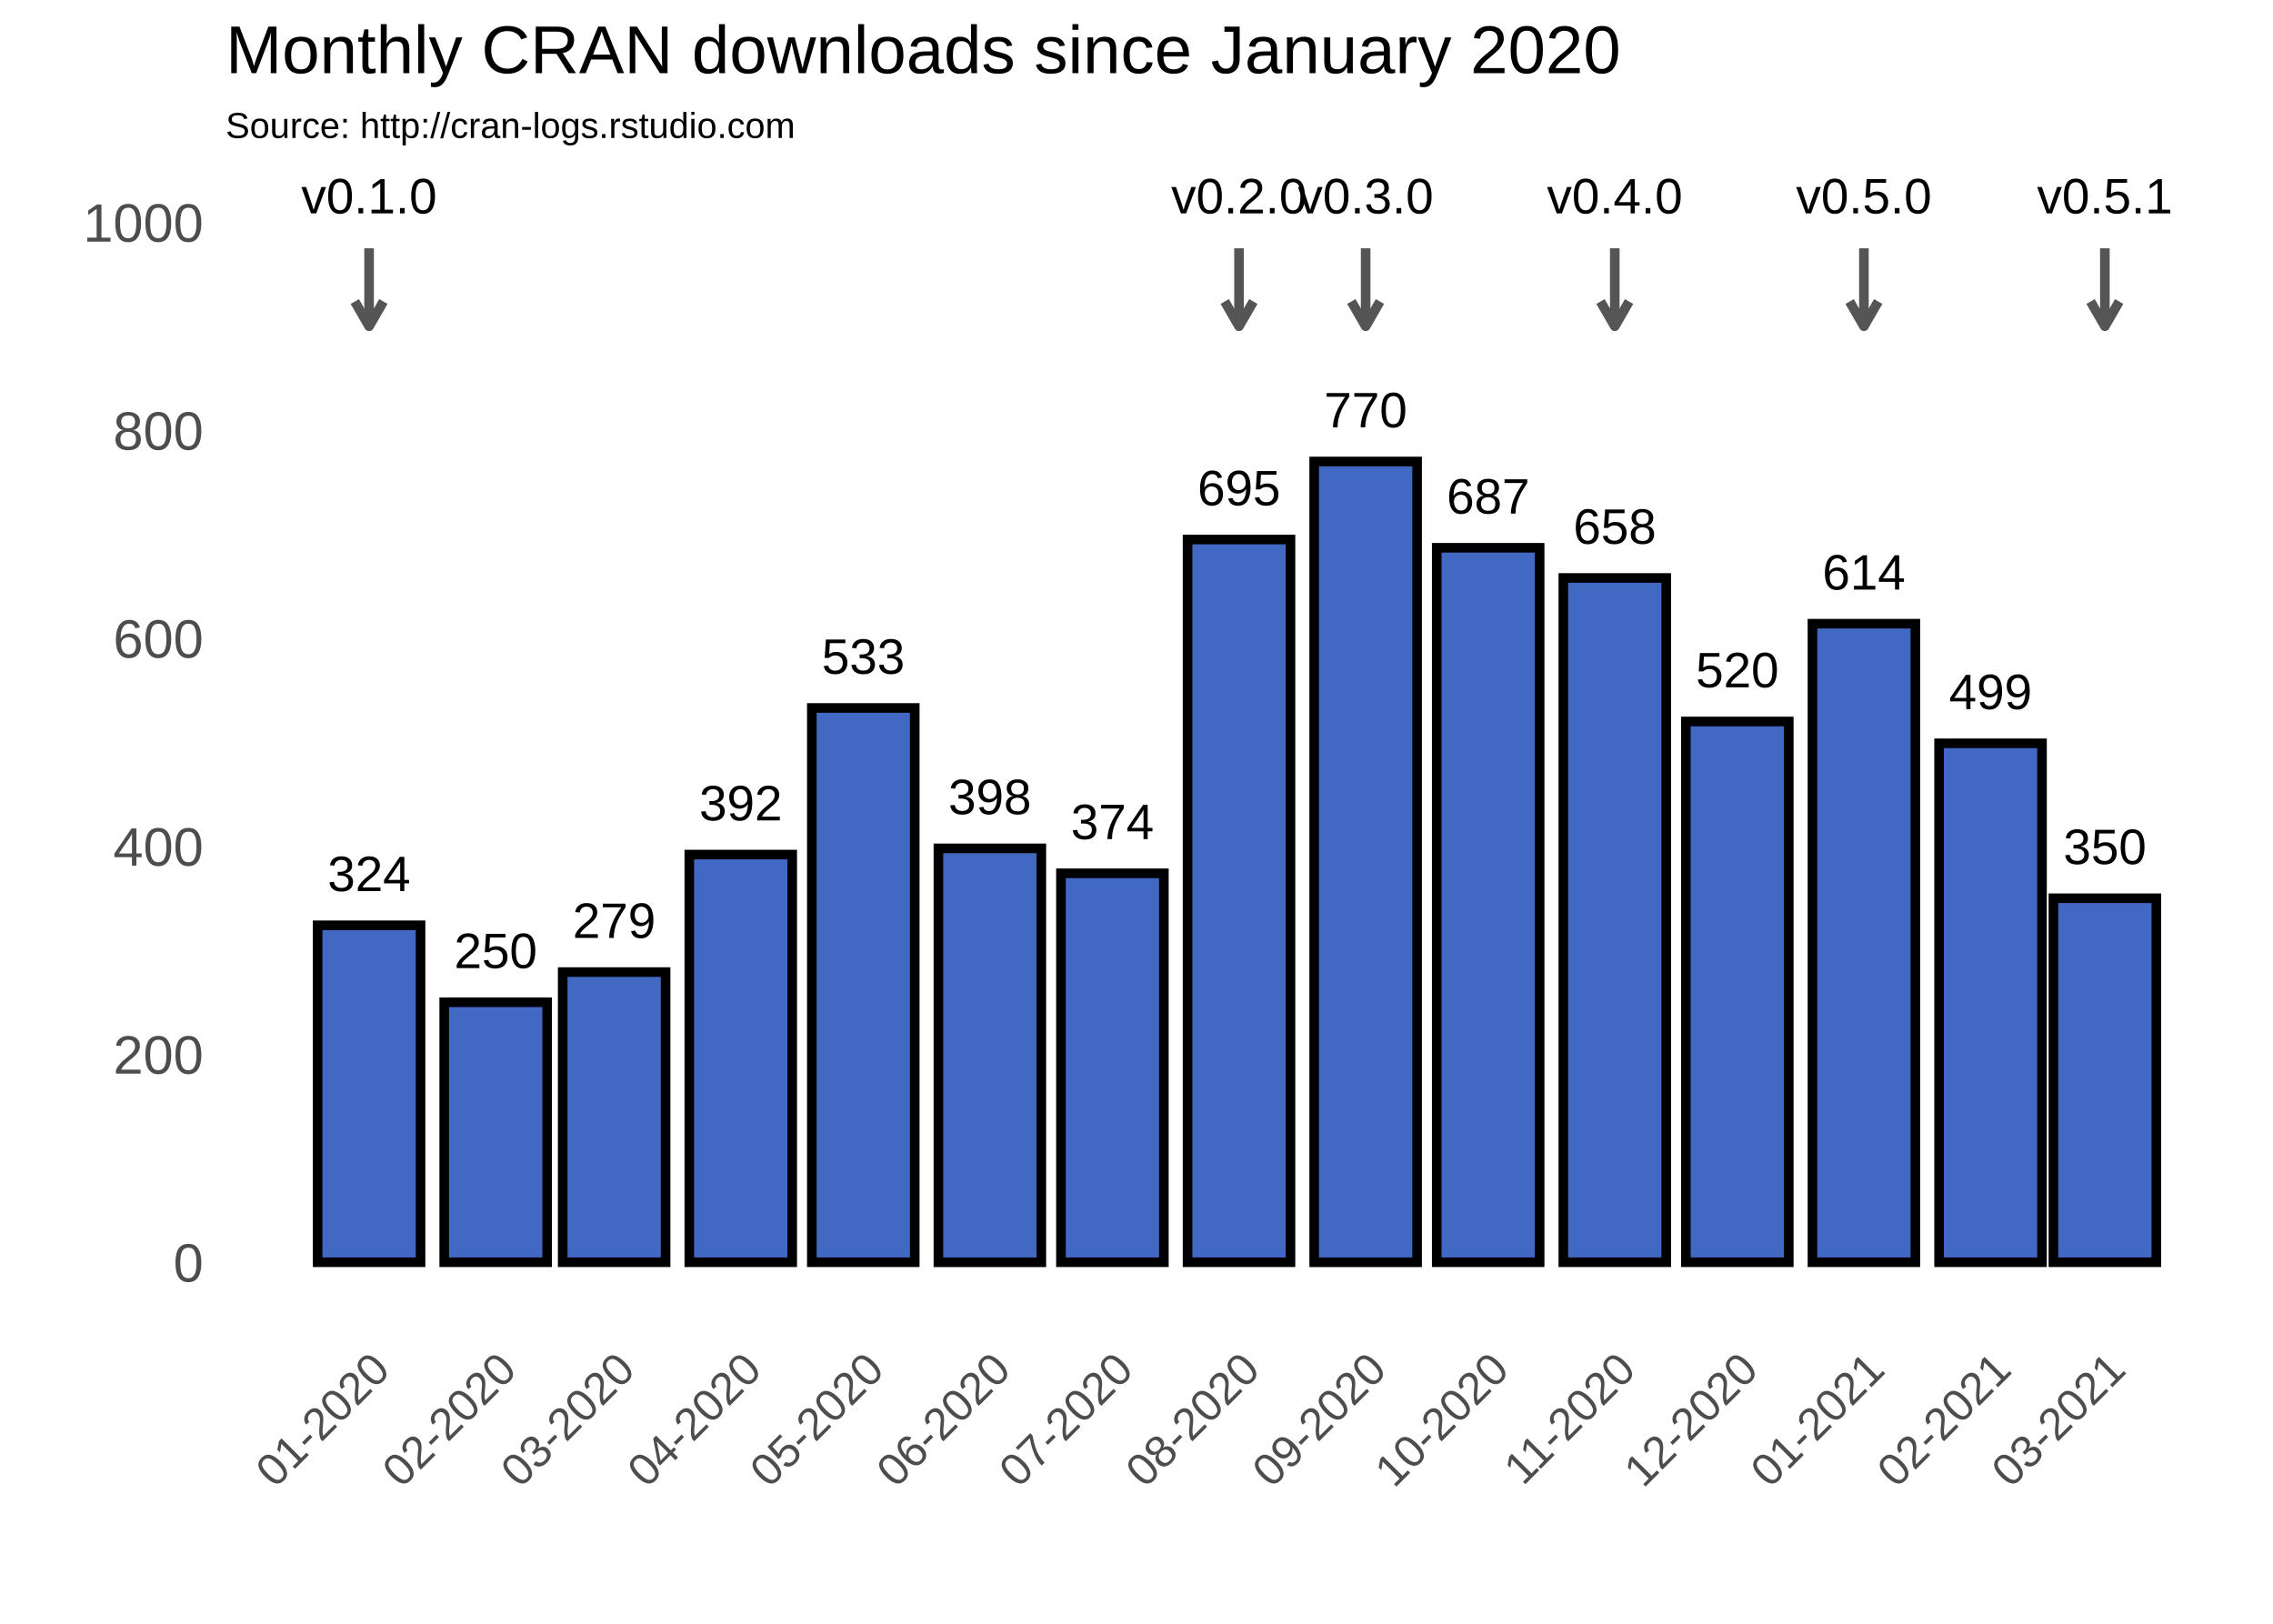
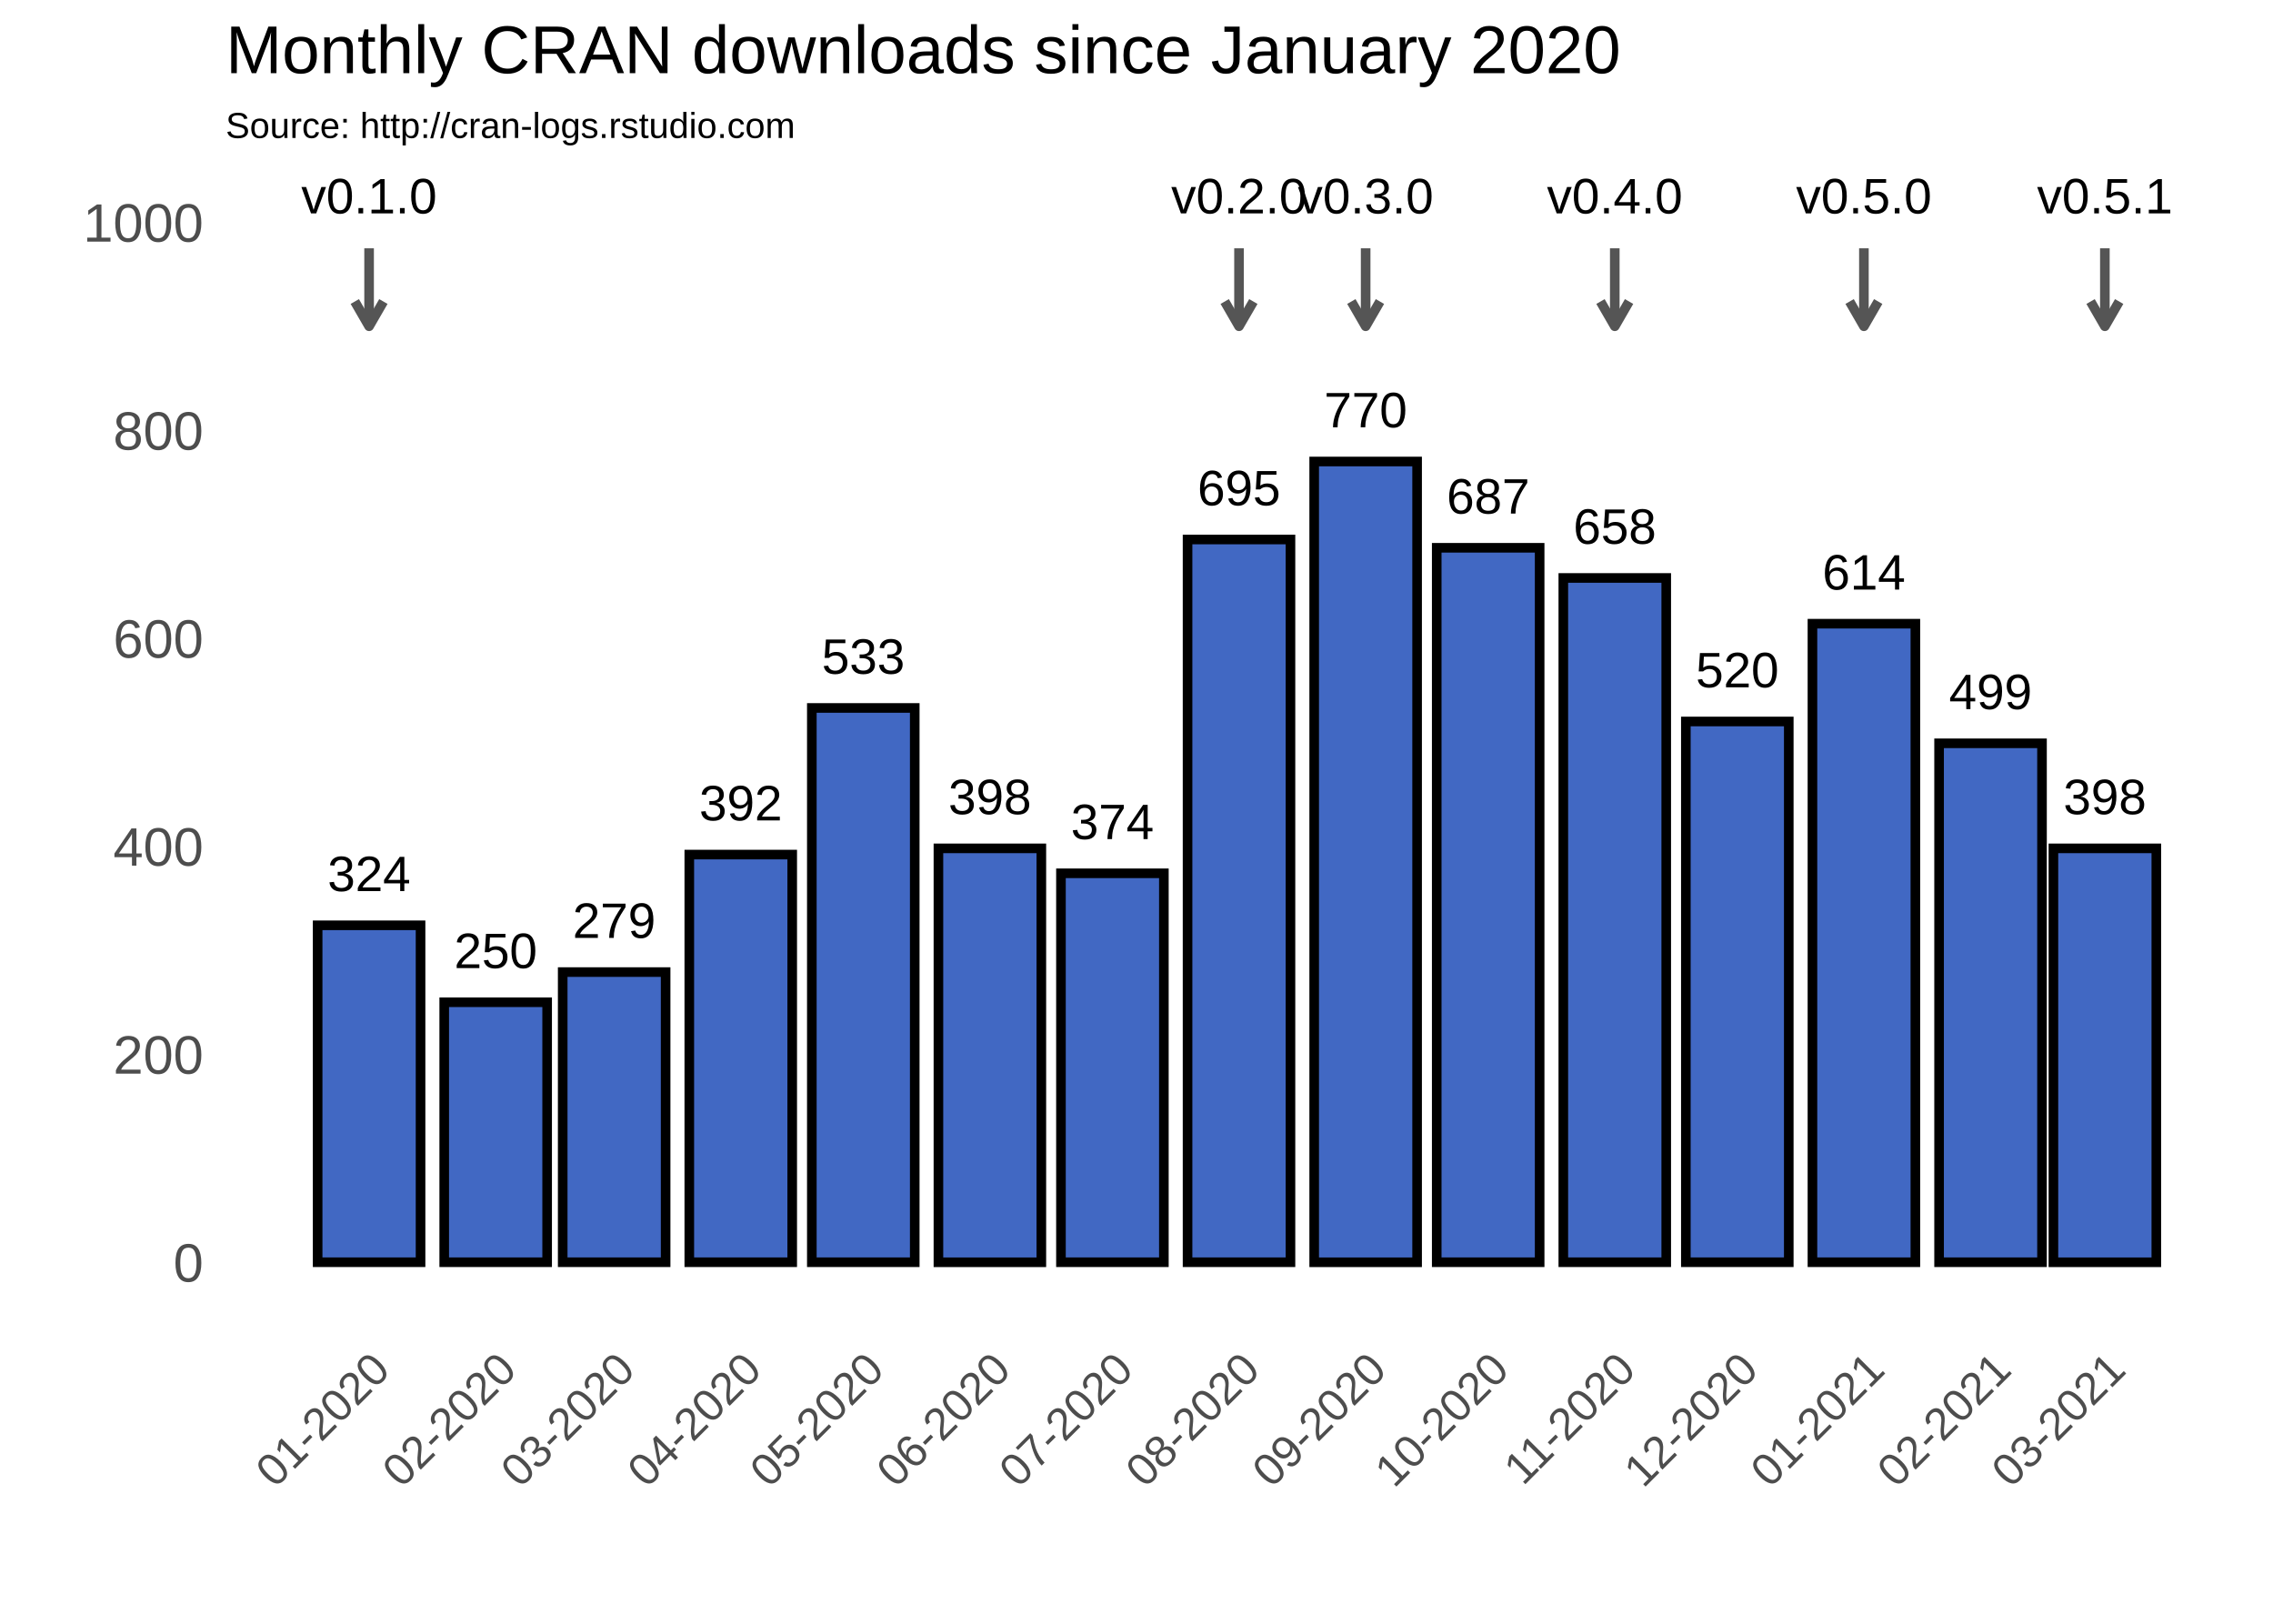
<svg xmlns="http://www.w3.org/2000/svg" class="svglite" width="504.00pt" height="360.00pt" viewBox="0 0 504.00 360.00">
  <defs>
    <style type="text/css">
    .svglite line, .svglite polyline, .svglite polygon, .svglite path, .svglite rect, .svglite circle {
      fill: none;
      stroke: #000000;
      stroke-linecap: round;
      stroke-linejoin: round;
      stroke-miterlimit: 10.00;
    }
  </style>
  </defs>
  <rect width="100%" height="100%" style="stroke: none; fill: #FFFFFF;" />
  <defs>
    <clipPath id="cpMC4wMHw1MDQuMDB8MC4wMHwzNjAuMDA=">
      <rect x="0.00" y="0.00" width="504.00" height="360.00" />
    </clipPath>
  </defs>
  <g clip-path="url(#cpMC4wMHw1MDQuMDB8MC4wMHwzNjAuMDA=)">
    <rect x="0.00" y="0.00" width="504.00" height="360.00" style="stroke-width: 1.07; stroke: #FFFFFF; fill: #FFFFFF;" />
  </g>
  <defs>
    <clipPath id="cpNTAuMDR8NDk4LjUyfDM3Ljc2fDI5MS4zOA==">
      <rect x="50.04" y="37.76" width="448.48" height="253.62" />
    </clipPath>
  </defs>
  <g clip-path="url(#cpNTAuMDR8NDk4LjUyfDM3Ljc2fDI5MS4zOA==)">
    <polyline points="50.04,256.79 498.52,256.79 " style="stroke-width: 0.53; stroke: #FFFFFF; stroke-linecap: butt;" />
    <polyline points="50.04,210.68 498.52,210.68 " style="stroke-width: 0.53; stroke: #FFFFFF; stroke-linecap: butt;" />
    <polyline points="50.04,164.57 498.52,164.57 " style="stroke-width: 0.53; stroke: #FFFFFF; stroke-linecap: butt;" />
    <polyline points="50.04,118.46 498.52,118.46 " style="stroke-width: 0.53; stroke: #FFFFFF; stroke-linecap: butt;" />
    <polyline points="50.04,72.34 498.52,72.34 " style="stroke-width: 0.53; stroke: #FFFFFF; stroke-linecap: butt;" />
    <polyline points="53.77,291.38 53.77,37.76 " style="stroke-width: 0.53; stroke: #FFFFFF; stroke-linecap: butt;" />
    <polyline points="67.80,291.38 67.80,37.76 " style="stroke-width: 0.53; stroke: #FFFFFF; stroke-linecap: butt;" />
    <polyline points="95.88,291.38 95.88,37.76 " style="stroke-width: 0.53; stroke: #FFFFFF; stroke-linecap: butt;" />
    <polyline points="123.04,291.38 123.04,37.76 " style="stroke-width: 0.53; stroke: #FFFFFF; stroke-linecap: butt;" />
    <polyline points="150.21,291.38 150.21,37.76 " style="stroke-width: 0.53; stroke: #FFFFFF; stroke-linecap: butt;" />
    <polyline points="177.83,291.38 177.83,37.76 " style="stroke-width: 0.53; stroke: #FFFFFF; stroke-linecap: butt;" />
    <polyline points="205.46,291.38 205.46,37.76 " style="stroke-width: 0.53; stroke: #FFFFFF; stroke-linecap: butt;" />
    <polyline points="233.08,291.38 233.08,37.76 " style="stroke-width: 0.53; stroke: #FFFFFF; stroke-linecap: butt;" />
    <polyline points="260.70,291.38 260.70,37.76 " style="stroke-width: 0.53; stroke: #FFFFFF; stroke-linecap: butt;" />
    <polyline points="288.77,291.38 288.77,37.76 " style="stroke-width: 0.53; stroke: #FFFFFF; stroke-linecap: butt;" />
    <polyline points="316.39,291.38 316.39,37.76 " style="stroke-width: 0.53; stroke: #FFFFFF; stroke-linecap: butt;" />
    <polyline points="344.01,291.38 344.01,37.76 " style="stroke-width: 0.53; stroke: #FFFFFF; stroke-linecap: butt;" />
    <polyline points="371.64,291.38 371.64,37.76 " style="stroke-width: 0.53; stroke: #FFFFFF; stroke-linecap: butt;" />
    <polyline points="399.26,291.38 399.26,37.76 " style="stroke-width: 0.53; stroke: #FFFFFF; stroke-linecap: butt;" />
    <polyline points="427.33,291.38 427.33,37.76 " style="stroke-width: 0.53; stroke: #FFFFFF; stroke-linecap: butt;" />
    <polyline points="454.05,291.38 454.05,37.76 " style="stroke-width: 0.53; stroke: #FFFFFF; stroke-linecap: butt;" />
    <polyline points="480.76,291.38 480.76,37.76 " style="stroke-width: 0.53; stroke: #FFFFFF; stroke-linecap: butt;" />
    <polyline points="494.80,291.38 494.80,37.76 " style="stroke-width: 0.53; stroke: #FFFFFF; stroke-linecap: butt;" />
    <polyline points="50.04,279.85 498.52,279.85 " style="stroke-width: 1.07; stroke: #FFFFFF; stroke-linecap: butt;" />
    <polyline points="50.04,233.74 498.52,233.74 " style="stroke-width: 1.07; stroke: #FFFFFF; stroke-linecap: butt;" />
    <polyline points="50.04,187.63 498.52,187.63 " style="stroke-width: 1.07; stroke: #FFFFFF; stroke-linecap: butt;" />
    <polyline points="50.04,141.51 498.52,141.51 " style="stroke-width: 1.07; stroke: #FFFFFF; stroke-linecap: butt;" />
    <polyline points="50.04,95.40 498.52,95.40 " style="stroke-width: 1.07; stroke: #FFFFFF; stroke-linecap: butt;" />
    <polyline points="50.04,49.29 498.52,49.29 " style="stroke-width: 1.07; stroke: #FFFFFF; stroke-linecap: butt;" />
    <polyline points="81.84,291.38 81.84,37.76 " style="stroke-width: 1.07; stroke: #FFFFFF; stroke-linecap: butt;" />
    <polyline points="109.91,291.38 109.91,37.76 " style="stroke-width: 1.07; stroke: #FFFFFF; stroke-linecap: butt;" />
    <polyline points="136.18,291.38 136.18,37.76 " style="stroke-width: 1.07; stroke: #FFFFFF; stroke-linecap: butt;" />
    <polyline points="164.25,291.38 164.25,37.76 " style="stroke-width: 1.07; stroke: #FFFFFF; stroke-linecap: butt;" />
    <polyline points="191.42,291.38 191.42,37.76 " style="stroke-width: 1.07; stroke: #FFFFFF; stroke-linecap: butt;" />
    <polyline points="219.49,291.38 219.49,37.76 " style="stroke-width: 1.07; stroke: #FFFFFF; stroke-linecap: butt;" />
    <polyline points="246.66,291.38 246.66,37.76 " style="stroke-width: 1.07; stroke: #FFFFFF; stroke-linecap: butt;" />
    <polyline points="274.73,291.38 274.73,37.76 " style="stroke-width: 1.07; stroke: #FFFFFF; stroke-linecap: butt;" />
    <polyline points="302.81,291.38 302.81,37.76 " style="stroke-width: 1.07; stroke: #FFFFFF; stroke-linecap: butt;" />
    <polyline points="329.98,291.38 329.98,37.76 " style="stroke-width: 1.07; stroke: #FFFFFF; stroke-linecap: butt;" />
    <polyline points="358.05,291.38 358.05,37.76 " style="stroke-width: 1.07; stroke: #FFFFFF; stroke-linecap: butt;" />
    <polyline points="385.22,291.38 385.22,37.76 " style="stroke-width: 1.07; stroke: #FFFFFF; stroke-linecap: butt;" />
    <polyline points="413.29,291.38 413.29,37.76 " style="stroke-width: 1.07; stroke: #FFFFFF; stroke-linecap: butt;" />
    <polyline points="441.37,291.38 441.37,37.76 " style="stroke-width: 1.07; stroke: #FFFFFF; stroke-linecap: butt;" />
    <polyline points="466.72,291.38 466.72,37.76 " style="stroke-width: 1.07; stroke: #FFFFFF; stroke-linecap: butt;" />
    <rect x="70.43" y="205.15" width="22.82" height="74.70" style="stroke-width: 2.13; stroke-linecap: square; stroke-linejoin: miter; fill: #4168C3;" />
    <rect x="98.50" y="222.21" width="22.82" height="57.64" style="stroke-width: 2.13; stroke-linecap: square; stroke-linejoin: miter; fill: #4168C3;" />
    <rect x="124.77" y="215.52" width="22.82" height="64.33" style="stroke-width: 2.13; stroke-linecap: square; stroke-linejoin: miter; fill: #4168C3;" />
    <rect x="152.84" y="189.47" width="22.82" height="90.38" style="stroke-width: 2.13; stroke-linecap: square; stroke-linejoin: miter; fill: #4168C3;" />
    <rect x="180.01" y="156.96" width="22.82" height="122.89" style="stroke-width: 2.13; stroke-linecap: square; stroke-linejoin: miter; fill: #4168C3;" />
    <rect x="208.08" y="188.09" width="22.82" height="91.77" style="stroke-width: 2.13; stroke-linecap: square; stroke-linejoin: miter; fill: #4168C3;" />
    <rect x="235.25" y="193.62" width="22.82" height="86.23" style="stroke-width: 2.13; stroke-linecap: square; stroke-linejoin: miter; fill: #4168C3;" />
    <rect x="263.32" y="119.61" width="22.82" height="160.24" style="stroke-width: 2.13; stroke-linecap: square; stroke-linejoin: miter; fill: #4168C3;" />
    <rect x="291.40" y="102.32" width="22.82" height="177.54" style="stroke-width: 2.13; stroke-linecap: square; stroke-linejoin: miter; fill: #4168C3;" />
    <rect x="318.57" y="121.45" width="22.82" height="158.40" style="stroke-width: 2.13; stroke-linecap: square; stroke-linejoin: miter; fill: #4168C3;" />
    <rect x="346.64" y="128.14" width="22.82" height="151.71" style="stroke-width: 2.13; stroke-linecap: square; stroke-linejoin: miter; fill: #4168C3;" />
    <rect x="373.81" y="159.96" width="22.82" height="119.89" style="stroke-width: 2.13; stroke-linecap: square; stroke-linejoin: miter; fill: #4168C3;" />
    <rect x="401.88" y="138.28" width="22.82" height="141.57" style="stroke-width: 2.13; stroke-linecap: square; stroke-linejoin: miter; fill: #4168C3;" />
    <rect x="429.96" y="164.80" width="22.82" height="115.05" style="stroke-width: 2.13; stroke-linecap: square; stroke-linejoin: miter; fill: #4168C3;" />
-     <rect x="455.31" y="199.15" width="22.82" height="80.70" style="stroke-width: 2.13; stroke-linecap: square; stroke-linejoin: miter; fill: #4168C3;" />
+     <rect x="455.31" y="188.09" width="22.82" height="91.77" style="stroke-width: 2.13; stroke-linecap: square; stroke-linejoin: miter; fill: #4168C3;" />
    <text x="81.84" y="197.57" text-anchor="middle" style="font-size: 11.04px; font-family: Arial;" textLength="18.40px" lengthAdjust="spacingAndGlyphs">324</text>
    <text x="109.91" y="214.63" text-anchor="middle" style="font-size: 11.04px; font-family: Arial;" textLength="18.40px" lengthAdjust="spacingAndGlyphs">250</text>
    <text x="136.18" y="207.94" text-anchor="middle" style="font-size: 11.04px; font-family: Arial;" textLength="18.40px" lengthAdjust="spacingAndGlyphs">279</text>
    <text x="164.25" y="181.89" text-anchor="middle" style="font-size: 11.04px; font-family: Arial;" textLength="18.40px" lengthAdjust="spacingAndGlyphs">392</text>
    <text x="191.42" y="149.38" text-anchor="middle" style="font-size: 11.04px; font-family: Arial;" textLength="18.40px" lengthAdjust="spacingAndGlyphs">533</text>
    <text x="219.49" y="180.51" text-anchor="middle" style="font-size: 11.04px; font-family: Arial;" textLength="18.40px" lengthAdjust="spacingAndGlyphs">398</text>
    <text x="246.66" y="186.04" text-anchor="middle" style="font-size: 11.04px; font-family: Arial;" textLength="18.40px" lengthAdjust="spacingAndGlyphs">374</text>
    <text x="274.73" y="112.03" text-anchor="middle" style="font-size: 11.04px; font-family: Arial;" textLength="18.40px" lengthAdjust="spacingAndGlyphs">695</text>
    <text x="302.81" y="94.74" text-anchor="middle" style="font-size: 11.04px; font-family: Arial;" textLength="18.40px" lengthAdjust="spacingAndGlyphs">770</text>
    <text x="329.98" y="113.87" text-anchor="middle" style="font-size: 11.04px; font-family: Arial;" textLength="18.40px" lengthAdjust="spacingAndGlyphs">687</text>
    <text x="358.05" y="120.56" text-anchor="middle" style="font-size: 11.04px; font-family: Arial;" textLength="18.40px" lengthAdjust="spacingAndGlyphs">658</text>
    <text x="385.22" y="152.38" text-anchor="middle" style="font-size: 11.04px; font-family: Arial;" textLength="18.40px" lengthAdjust="spacingAndGlyphs">520</text>
    <text x="413.29" y="130.71" text-anchor="middle" style="font-size: 11.04px; font-family: Arial;" textLength="18.40px" lengthAdjust="spacingAndGlyphs">614</text>
    <text x="441.37" y="157.22" text-anchor="middle" style="font-size: 11.04px; font-family: Arial;" textLength="18.40px" lengthAdjust="spacingAndGlyphs">499</text>
-     <text x="466.72" y="191.57" text-anchor="middle" style="font-size: 11.04px; font-family: Arial;" textLength="18.40px" lengthAdjust="spacingAndGlyphs">350</text>
+     <text x="466.72" y="180.51" text-anchor="middle" style="font-size: 11.04px; font-family: Arial;" textLength="18.40px" lengthAdjust="spacingAndGlyphs">398</text>
    <line x1="81.84" y1="55.05" x2="81.84" y2="72.34" style="stroke-width: 2.13; stroke: #555555; stroke-linecap: butt;" />
    <polyline points="78.67,66.85 81.84,72.34 85.01,66.85 " style="stroke-width: 2.13; stroke: #555555; stroke-linecap: butt;" />
    <line x1="274.73" y1="55.05" x2="274.73" y2="72.34" style="stroke-width: 2.13; stroke: #555555; stroke-linecap: butt;" />
    <polyline points="271.56,66.85 274.73,72.34 277.91,66.85 " style="stroke-width: 2.13; stroke: #555555; stroke-linecap: butt;" />
    <line x1="302.81" y1="55.05" x2="302.81" y2="72.34" style="stroke-width: 2.13; stroke: #555555; stroke-linecap: butt;" />
    <polyline points="299.64,66.85 302.81,72.34 305.98,66.85 " style="stroke-width: 2.13; stroke: #555555; stroke-linecap: butt;" />
    <line x1="358.05" y1="55.05" x2="358.05" y2="72.34" style="stroke-width: 2.13; stroke: #555555; stroke-linecap: butt;" />
    <polyline points="354.88,66.85 358.05,72.34 361.22,66.85 " style="stroke-width: 2.13; stroke: #555555; stroke-linecap: butt;" />
    <line x1="413.29" y1="55.05" x2="413.29" y2="72.34" style="stroke-width: 2.13; stroke: #555555; stroke-linecap: butt;" />
    <polyline points="410.12,66.85 413.29,72.34 416.46,66.85 " style="stroke-width: 2.13; stroke: #555555; stroke-linecap: butt;" />
    <line x1="466.72" y1="55.05" x2="466.72" y2="72.34" style="stroke-width: 2.13; stroke: #555555; stroke-linecap: butt;" />
    <polyline points="463.55,66.85 466.72,72.34 469.89,66.85 " style="stroke-width: 2.13; stroke: #555555; stroke-linecap: butt;" />
    <text x="81.84" y="47.31" text-anchor="middle" style="font-size: 11.04px; font-family: Arial;" textLength="30.05px" lengthAdjust="spacingAndGlyphs">v0.1.0</text>
    <text x="274.73" y="47.31" text-anchor="middle" style="font-size: 11.04px; font-family: Arial;" textLength="30.05px" lengthAdjust="spacingAndGlyphs">v0.2.0</text>
    <text x="302.81" y="47.31" text-anchor="middle" style="font-size: 11.04px; font-family: Arial;" textLength="30.05px" lengthAdjust="spacingAndGlyphs">v0.3.0</text>
    <text x="358.05" y="47.31" text-anchor="middle" style="font-size: 11.04px; font-family: Arial;" textLength="30.05px" lengthAdjust="spacingAndGlyphs">v0.4.0</text>
    <text x="413.29" y="47.31" text-anchor="middle" style="font-size: 11.04px; font-family: Arial;" textLength="30.05px" lengthAdjust="spacingAndGlyphs">v0.5.0</text>
    <text x="466.72" y="47.31" text-anchor="middle" style="font-size: 11.04px; font-family: Arial;" textLength="30.05px" lengthAdjust="spacingAndGlyphs">v0.5.1</text>
  </g>
  <g clip-path="url(#cpMC4wMHw1MDQuMDB8MC4wMHwzNjAuMDA=)">
    <text x="45.11" y="284.15" text-anchor="end" style="font-size: 12.00px; fill: #4D4D4D; font-family: Arial;" textLength="6.67px" lengthAdjust="spacingAndGlyphs">0</text>
    <text x="45.11" y="238.04" text-anchor="end" style="font-size: 12.00px; fill: #4D4D4D; font-family: Arial;" textLength="20.02px" lengthAdjust="spacingAndGlyphs">200</text>
    <text x="45.11" y="191.92" text-anchor="end" style="font-size: 12.00px; fill: #4D4D4D; font-family: Arial;" textLength="20.02px" lengthAdjust="spacingAndGlyphs">400</text>
    <text x="45.11" y="145.81" text-anchor="end" style="font-size: 12.00px; fill: #4D4D4D; font-family: Arial;" textLength="20.02px" lengthAdjust="spacingAndGlyphs">600</text>
    <text x="45.11" y="99.70" text-anchor="end" style="font-size: 12.00px; fill: #4D4D4D; font-family: Arial;" textLength="20.02px" lengthAdjust="spacingAndGlyphs">800</text>
    <text x="45.11" y="53.58" text-anchor="end" style="font-size: 12.00px; fill: #4D4D4D; font-family: Arial;" textLength="26.70px" lengthAdjust="spacingAndGlyphs">1000</text>
    <text transform="translate(86.91,304.17) rotate(-45)" text-anchor="end" style="font-size: 10.00px; fill: #4D4D4D; font-family: Arial;" textLength="36.73px" lengthAdjust="spacingAndGlyphs">01-2020</text>
    <text transform="translate(114.98,304.17) rotate(-45)" text-anchor="end" style="font-size: 10.00px; fill: #4D4D4D; font-family: Arial;" textLength="36.73px" lengthAdjust="spacingAndGlyphs">02-2020</text>
    <text transform="translate(141.24,304.17) rotate(-45)" text-anchor="end" style="font-size: 10.00px; fill: #4D4D4D; font-family: Arial;" textLength="36.73px" lengthAdjust="spacingAndGlyphs">03-2020</text>
    <text transform="translate(169.32,304.17) rotate(-45)" text-anchor="end" style="font-size: 10.00px; fill: #4D4D4D; font-family: Arial;" textLength="36.73px" lengthAdjust="spacingAndGlyphs">04-2020</text>
    <text transform="translate(196.48,304.17) rotate(-45)" text-anchor="end" style="font-size: 10.00px; fill: #4D4D4D; font-family: Arial;" textLength="36.73px" lengthAdjust="spacingAndGlyphs">05-2020</text>
    <text transform="translate(224.56,304.17) rotate(-45)" text-anchor="end" style="font-size: 10.00px; fill: #4D4D4D; font-family: Arial;" textLength="36.73px" lengthAdjust="spacingAndGlyphs">06-2020</text>
    <text transform="translate(251.73,304.17) rotate(-45)" text-anchor="end" style="font-size: 10.00px; fill: #4D4D4D; font-family: Arial;" textLength="36.73px" lengthAdjust="spacingAndGlyphs">07-2020</text>
    <text transform="translate(279.80,304.17) rotate(-45)" text-anchor="end" style="font-size: 10.00px; fill: #4D4D4D; font-family: Arial;" textLength="36.73px" lengthAdjust="spacingAndGlyphs">08-2020</text>
    <text transform="translate(307.87,304.17) rotate(-45)" text-anchor="end" style="font-size: 10.00px; fill: #4D4D4D; font-family: Arial;" textLength="36.73px" lengthAdjust="spacingAndGlyphs">09-2020</text>
    <text transform="translate(335.04,304.17) rotate(-45)" text-anchor="end" style="font-size: 10.00px; fill: #4D4D4D; font-family: Arial;" textLength="36.73px" lengthAdjust="spacingAndGlyphs">10-2020</text>
    <text transform="translate(363.12,304.17) rotate(-45)" text-anchor="end" style="font-size: 10.00px; fill: #4D4D4D; font-family: Arial;" textLength="35.99px" lengthAdjust="spacingAndGlyphs">11-2020</text>
    <text transform="translate(390.29,304.17) rotate(-45)" text-anchor="end" style="font-size: 10.00px; fill: #4D4D4D; font-family: Arial;" textLength="36.73px" lengthAdjust="spacingAndGlyphs">12-2020</text>
    <text transform="translate(418.36,304.17) rotate(-45)" text-anchor="end" style="font-size: 10.00px; fill: #4D4D4D; font-family: Arial;" textLength="36.73px" lengthAdjust="spacingAndGlyphs">01-2021</text>
    <text transform="translate(446.43,304.17) rotate(-45)" text-anchor="end" style="font-size: 10.00px; fill: #4D4D4D; font-family: Arial;" textLength="36.73px" lengthAdjust="spacingAndGlyphs">02-2021</text>
    <text transform="translate(471.79,304.17) rotate(-45)" text-anchor="end" style="font-size: 10.00px; fill: #4D4D4D; font-family: Arial;" textLength="36.73px" lengthAdjust="spacingAndGlyphs">03-2021</text>
    <text x="50.04" y="30.59" style="font-size: 8.00px; font-family: Arial;" textLength="126.32px" lengthAdjust="spacingAndGlyphs">Source: http://cran-logs.rstudio.com</text>
    <text x="50.04" y="16.22" style="font-size: 15.00px; font-family: Arial;" textLength="309.25px" lengthAdjust="spacingAndGlyphs">Monthly CRAN downloads since January 2020</text>
  </g>
</svg>
